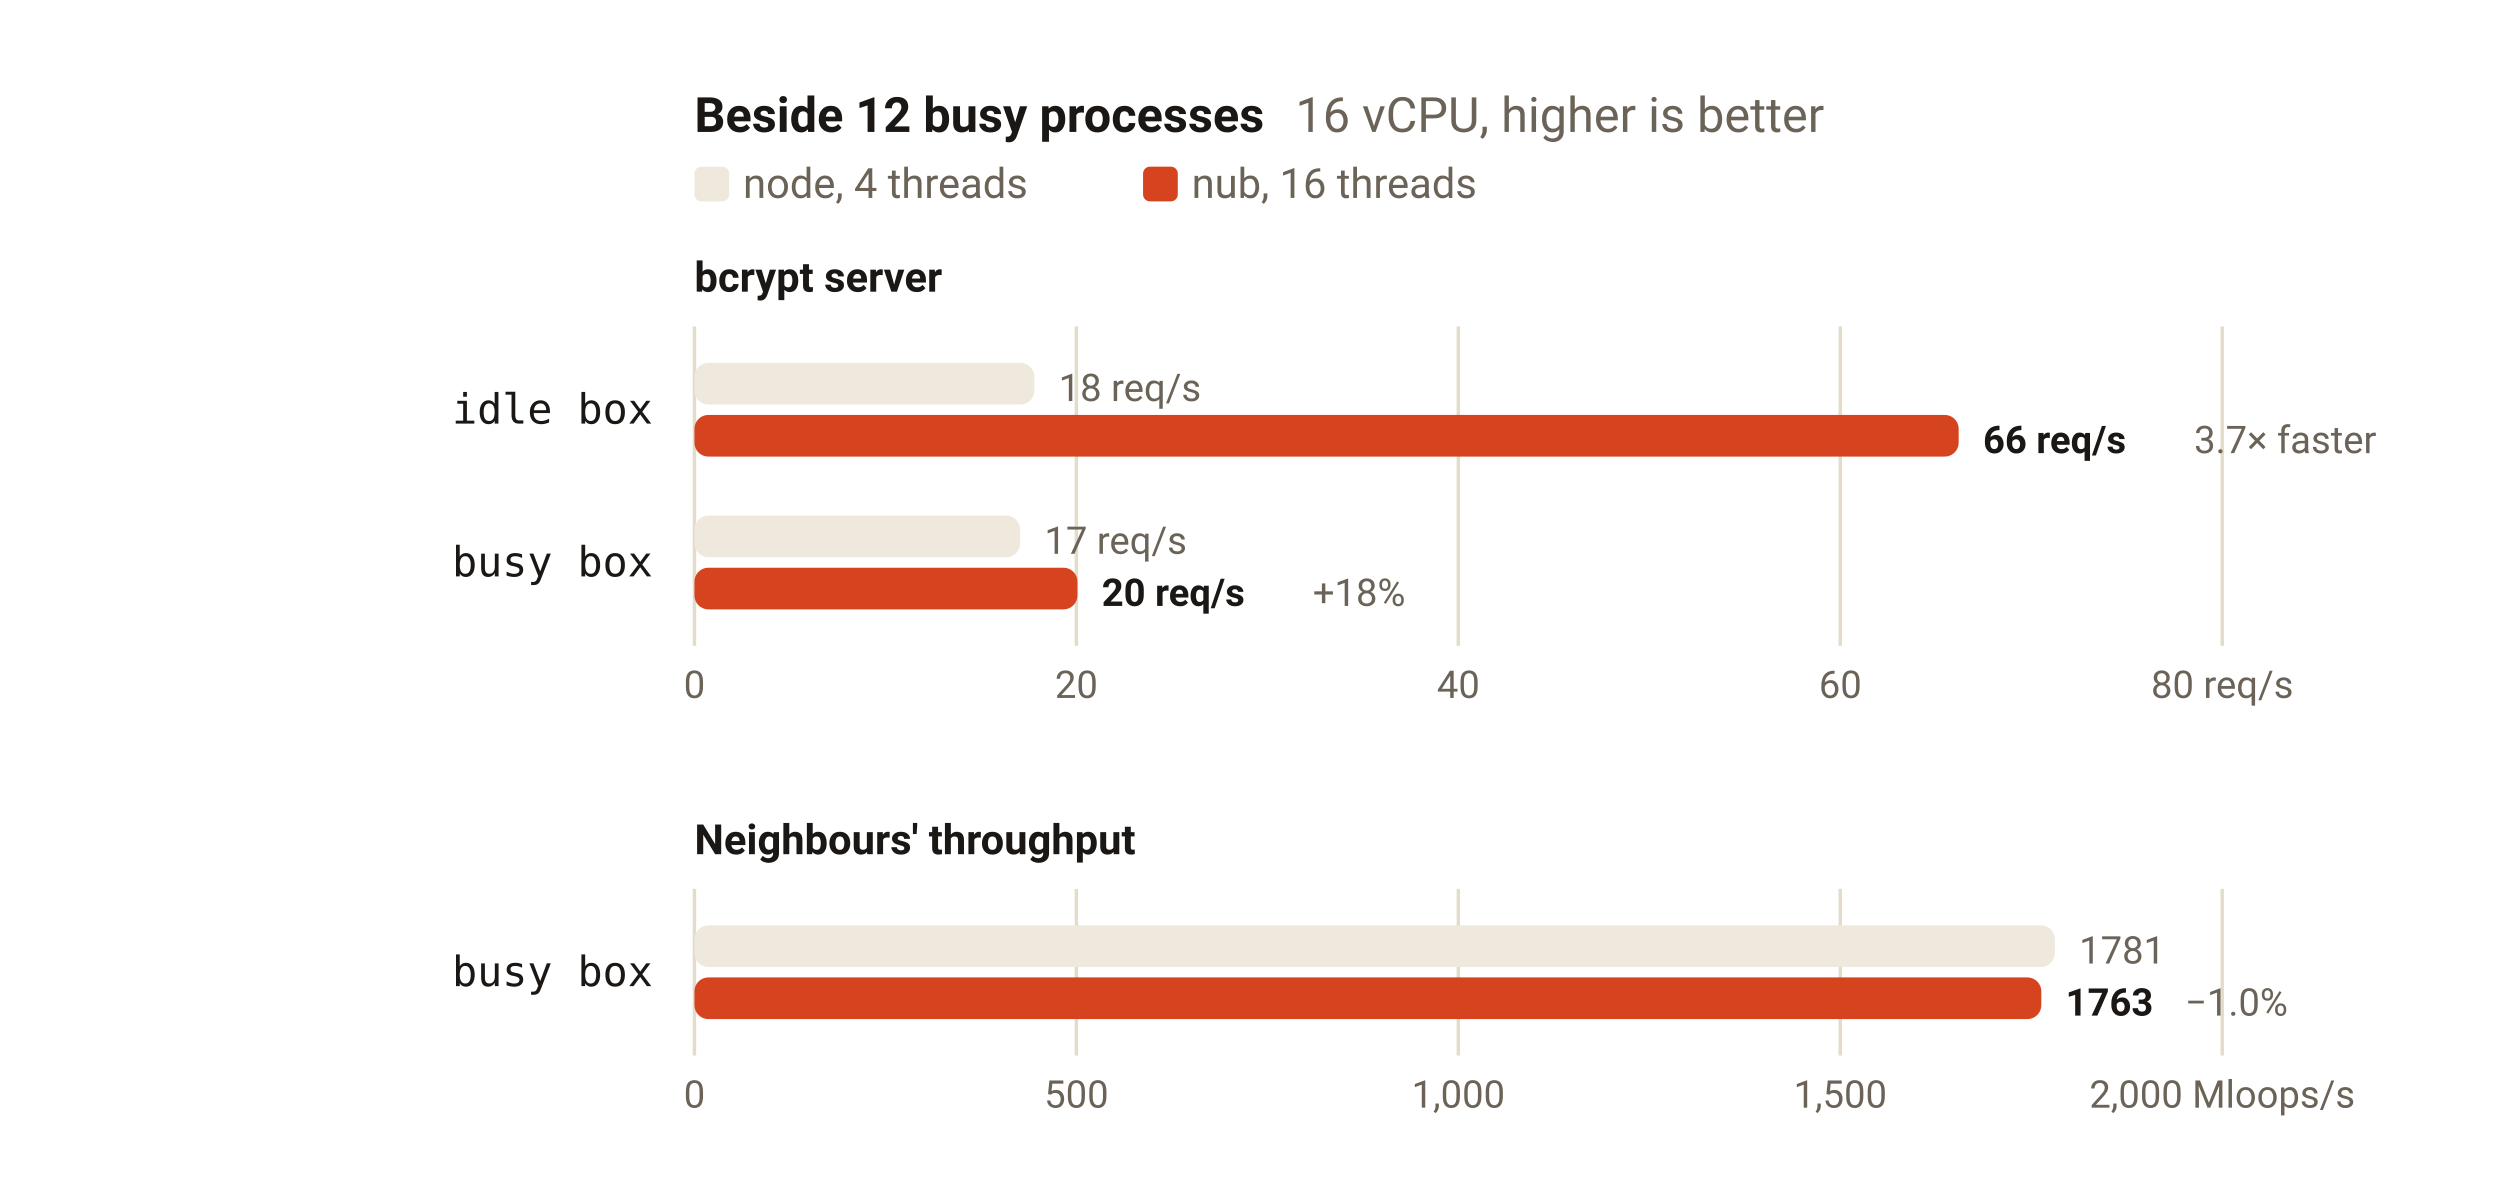
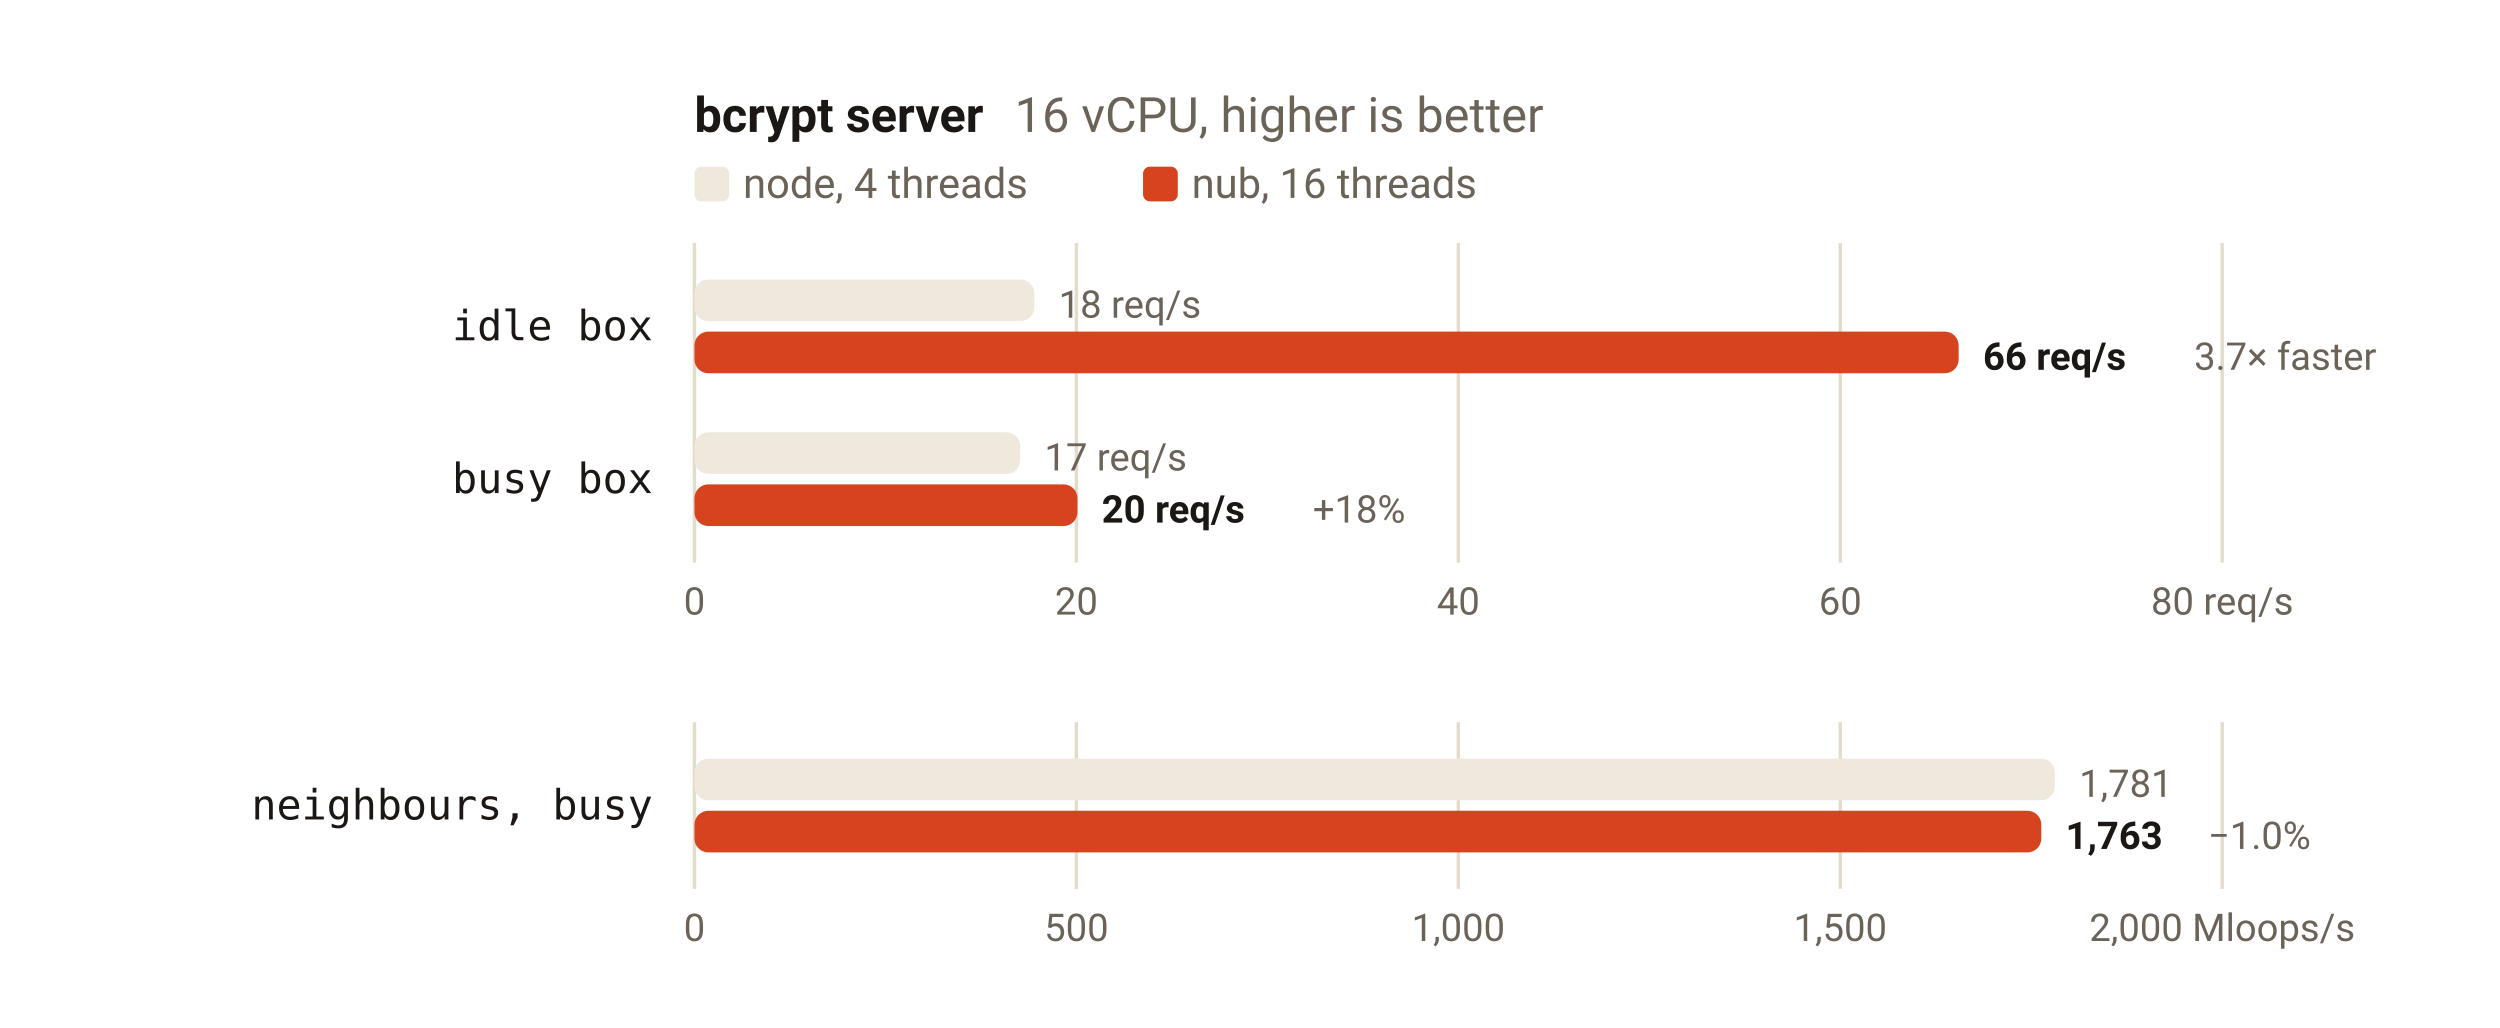
- <svg xmlns="http://www.w3.org/2000/svg" width="720" height="344" viewBox="0 0 720 344" font-family="'Encode Sans', ui-sans-serif, system-ui, -apple-system, 'Segoe UI', Roboto, sans-serif" font-size="13">
-   <text x="200" y="38" fill="#1a1714" font-weight="700" font-size="14">Beside 12 busy processes<tspan dx="9" fill="#6b6358" font-weight="400">16 vCPU, higher is better</tspan>
+ <svg xmlns="http://www.w3.org/2000/svg" width="720" height="296" viewBox="0 0 720 296" font-family="'Encode Sans', ui-sans-serif, system-ui, -apple-system, 'Segoe UI', Roboto, sans-serif" font-size="13">
+   <text x="200" y="38" fill="#1a1714" font-weight="700" font-size="14">bcrypt server<tspan dx="9" fill="#6b6358" font-weight="400">16 vCPU, higher is better</tspan>
  </text>
  <rect x="200" y="48" width="10" height="10" rx="2" fill="#efe9dd" />
  <text x="214" y="57" fill="#6b6358" font-size="12">node, 4 threads</text>
  <rect x="329.2" y="48" width="10" height="10" rx="2" fill="#d6431f" />
  <text x="343.2" y="57" fill="#6b6358" font-size="12">nub, 16 threads</text>
-   <text x="200" y="84" fill="#1a1714" font-weight="600" font-size="12">bcrypt server</text>
-   <line x1="200.0" y1="94" x2="200.0" y2="186" stroke="#e4dccb" stroke-width="1" />
-   <text x="200.0" y="201" text-anchor="middle" fill="#6b6358" font-size="11">0</text>
-   <line x1="310.0" y1="94" x2="310.0" y2="186" stroke="#e4dccb" stroke-width="1" />
-   <text x="310.0" y="201" text-anchor="middle" fill="#6b6358" font-size="11">20</text>
-   <line x1="420.0" y1="94" x2="420.0" y2="186" stroke="#e4dccb" stroke-width="1" />
-   <text x="420.0" y="201" text-anchor="middle" fill="#6b6358" font-size="11">40</text>
-   <line x1="530.0" y1="94" x2="530.0" y2="186" stroke="#e4dccb" stroke-width="1" />
-   <text x="530.0" y="201" text-anchor="middle" fill="#6b6358" font-size="11">60</text>
-   <line x1="640.0" y1="94" x2="640.0" y2="186" stroke="#e4dccb" stroke-width="1" />
-   <text x="640.0" y="201" text-anchor="middle" fill="#6b6358" font-size="11">80 req/s</text>
-   <text x="188" y="122" text-anchor="end" fill="#1a1714" font-family="'Geist Mono', ui-monospace, SFMono-Regular, Menlo, monospace" font-size="12">idle box</text>
-   <rect x="200" y="104.5" width="97.9" height="12" rx="4" fill="#efe9dd" />
-   <text x="304.9" y="115.5" fill="#6b6358" font-size="11">18 req/s</text>
-   <rect x="200" y="119.5" width="364.1" height="12" rx="4" fill="#d6431f" />
-   <text x="571.1" y="130.5" fill="#1a1714" font-weight="700" font-size="11">66 req/s</text>
-   <text x="631.9" y="130.5" fill="#6b6358" font-size="11">3.7× faster</text>
-   <text x="188" y="166" text-anchor="end" fill="#1a1714" font-family="'Geist Mono', ui-monospace, SFMono-Regular, Menlo, monospace" font-size="12">busy box</text>
-   <rect x="200" y="148.5" width="93.8" height="12" rx="4" fill="#efe9dd" />
-   <text x="300.8" y="159.5" fill="#6b6358" font-size="11">17 req/s</text>
-   <rect x="200" y="163.5" width="110.3" height="12" rx="4" fill="#d6431f" />
-   <text x="317.3" y="174.5" fill="#1a1714" font-weight="700" font-size="11">20 req/s</text>
-   <text x="378.1" y="174.5" fill="#6b6358" font-size="11">+18%</text>
-   <text x="200" y="246" fill="#1a1714" font-weight="600" font-size="12">Neighbours' throughput</text>
-   <line x1="200.0" y1="256" x2="200.0" y2="304" stroke="#e4dccb" stroke-width="1" />
-   <text x="200.0" y="319" text-anchor="middle" fill="#6b6358" font-size="11">0</text>
-   <line x1="310.0" y1="256" x2="310.0" y2="304" stroke="#e4dccb" stroke-width="1" />
-   <text x="310.0" y="319" text-anchor="middle" fill="#6b6358" font-size="11">500</text>
-   <line x1="420.0" y1="256" x2="420.0" y2="304" stroke="#e4dccb" stroke-width="1" />
-   <text x="420.0" y="319" text-anchor="middle" fill="#6b6358" font-size="11">1,000</text>
-   <line x1="530.0" y1="256" x2="530.0" y2="304" stroke="#e4dccb" stroke-width="1" />
-   <text x="530.0" y="319" text-anchor="middle" fill="#6b6358" font-size="11">1,500</text>
-   <line x1="640.0" y1="256" x2="640.0" y2="304" stroke="#e4dccb" stroke-width="1" />
-   <text x="640.0" y="319" text-anchor="middle" fill="#6b6358" font-size="11">2,000 Mloops/s</text>
-   <text x="188" y="284" text-anchor="end" fill="#1a1714" font-family="'Geist Mono', ui-monospace, SFMono-Regular, Menlo, monospace" font-size="12">busy box</text>
-   <rect x="200" y="266.5" width="391.8" height="12" rx="4" fill="#efe9dd" />
-   <text x="598.8" y="277.5" fill="#6b6358" font-size="11">1781</text>
-   <rect x="200" y="281.5" width="387.9" height="12" rx="4" fill="#d6431f" />
-   <text x="594.9" y="292.5" fill="#1a1714" font-weight="700" font-size="11">1763</text>
-   <text x="629.3" y="292.5" fill="#6b6358" font-size="11">−1.0%</text>
+   <line x1="200.0" y1="70" x2="200.0" y2="162" stroke="#e4dccb" stroke-width="1" />
+   <text x="200.0" y="177" text-anchor="middle" fill="#6b6358" font-size="11">0</text>
+   <line x1="310.0" y1="70" x2="310.0" y2="162" stroke="#e4dccb" stroke-width="1" />
+   <text x="310.0" y="177" text-anchor="middle" fill="#6b6358" font-size="11">20</text>
+   <line x1="420.0" y1="70" x2="420.0" y2="162" stroke="#e4dccb" stroke-width="1" />
+   <text x="420.0" y="177" text-anchor="middle" fill="#6b6358" font-size="11">40</text>
+   <line x1="530.0" y1="70" x2="530.0" y2="162" stroke="#e4dccb" stroke-width="1" />
+   <text x="530.0" y="177" text-anchor="middle" fill="#6b6358" font-size="11">60</text>
+   <line x1="640.0" y1="70" x2="640.0" y2="162" stroke="#e4dccb" stroke-width="1" />
+   <text x="640.0" y="177" text-anchor="middle" fill="#6b6358" font-size="11">80 req/s</text>
+   <text x="188" y="98" text-anchor="end" fill="#1a1714" font-family="'Geist Mono', ui-monospace, SFMono-Regular, Menlo, monospace" font-size="12">idle box</text>
+   <rect x="200" y="80.5" width="97.9" height="12" rx="4" fill="#efe9dd" />
+   <text x="304.9" y="91.5" fill="#6b6358" font-size="11">18 req/s</text>
+   <rect x="200" y="95.5" width="364.1" height="12" rx="4" fill="#d6431f" />
+   <text x="571.1" y="106.5" fill="#1a1714" font-weight="700" font-size="11">66 req/s</text>
+   <text x="631.9" y="106.5" fill="#6b6358" font-size="11">3.7× faster</text>
+   <text x="188" y="142" text-anchor="end" fill="#1a1714" font-family="'Geist Mono', ui-monospace, SFMono-Regular, Menlo, monospace" font-size="12">busy box</text>
+   <rect x="200" y="124.5" width="93.8" height="12" rx="4" fill="#efe9dd" />
+   <text x="300.8" y="135.5" fill="#6b6358" font-size="11">17 req/s</text>
+   <rect x="200" y="139.5" width="110.3" height="12" rx="4" fill="#d6431f" />
+   <text x="317.3" y="150.5" fill="#1a1714" font-weight="700" font-size="11">20 req/s</text>
+   <text x="378.1" y="150.5" fill="#6b6358" font-size="11">+18%</text>
+   <line x1="200.0" y1="208" x2="200.0" y2="256" stroke="#e4dccb" stroke-width="1" />
+   <text x="200.0" y="271" text-anchor="middle" fill="#6b6358" font-size="11">0</text>
+   <line x1="310.0" y1="208" x2="310.0" y2="256" stroke="#e4dccb" stroke-width="1" />
+   <text x="310.0" y="271" text-anchor="middle" fill="#6b6358" font-size="11">500</text>
+   <line x1="420.0" y1="208" x2="420.0" y2="256" stroke="#e4dccb" stroke-width="1" />
+   <text x="420.0" y="271" text-anchor="middle" fill="#6b6358" font-size="11">1,000</text>
+   <line x1="530.0" y1="208" x2="530.0" y2="256" stroke="#e4dccb" stroke-width="1" />
+   <text x="530.0" y="271" text-anchor="middle" fill="#6b6358" font-size="11">1,500</text>
+   <line x1="640.0" y1="208" x2="640.0" y2="256" stroke="#e4dccb" stroke-width="1" />
+   <text x="640.0" y="271" text-anchor="middle" fill="#6b6358" font-size="11">2,000 Mloops/s</text>
+   <text x="188" y="236" text-anchor="end" fill="#1a1714" font-family="'Geist Mono', ui-monospace, SFMono-Regular, Menlo, monospace" font-size="12">neighbours, busy</text>
+   <rect x="200" y="218.5" width="391.8" height="12" rx="4" fill="#efe9dd" />
+   <text x="598.8" y="229.5" fill="#6b6358" font-size="11">1,781</text>
+   <rect x="200" y="233.5" width="387.9" height="12" rx="4" fill="#d6431f" />
+   <text x="594.9" y="244.5" fill="#1a1714" font-weight="700" font-size="11">1,763</text>
+   <text x="635.9" y="244.5" fill="#6b6358" font-size="11">−1.0%</text>
</svg>
